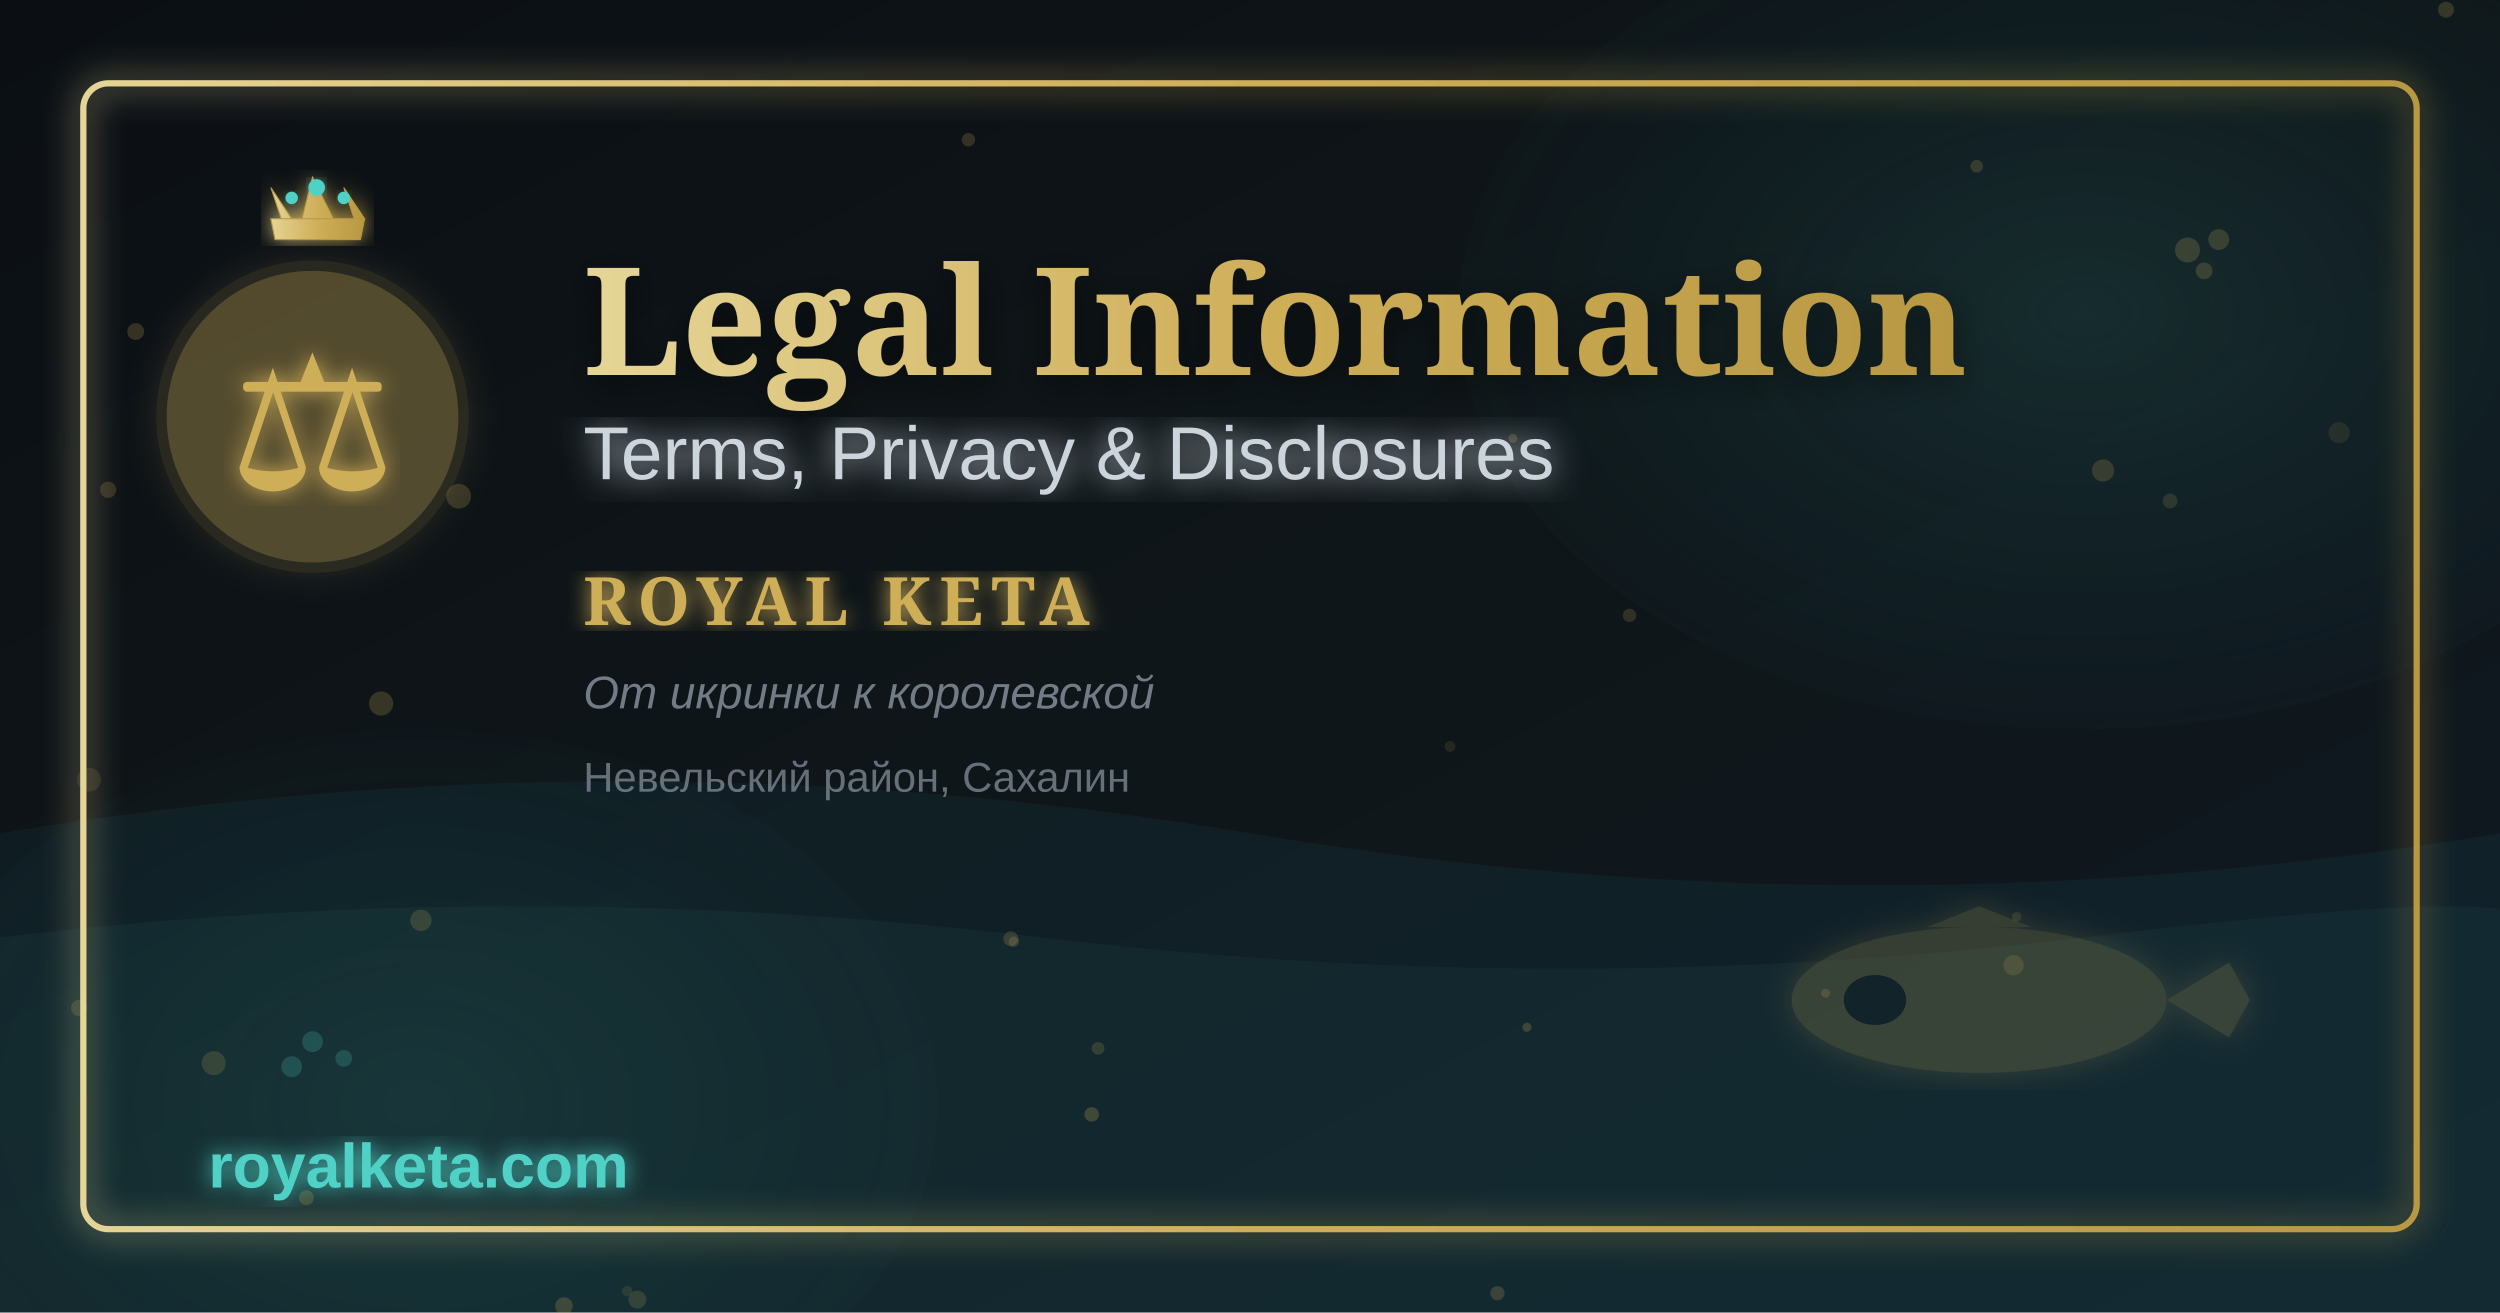
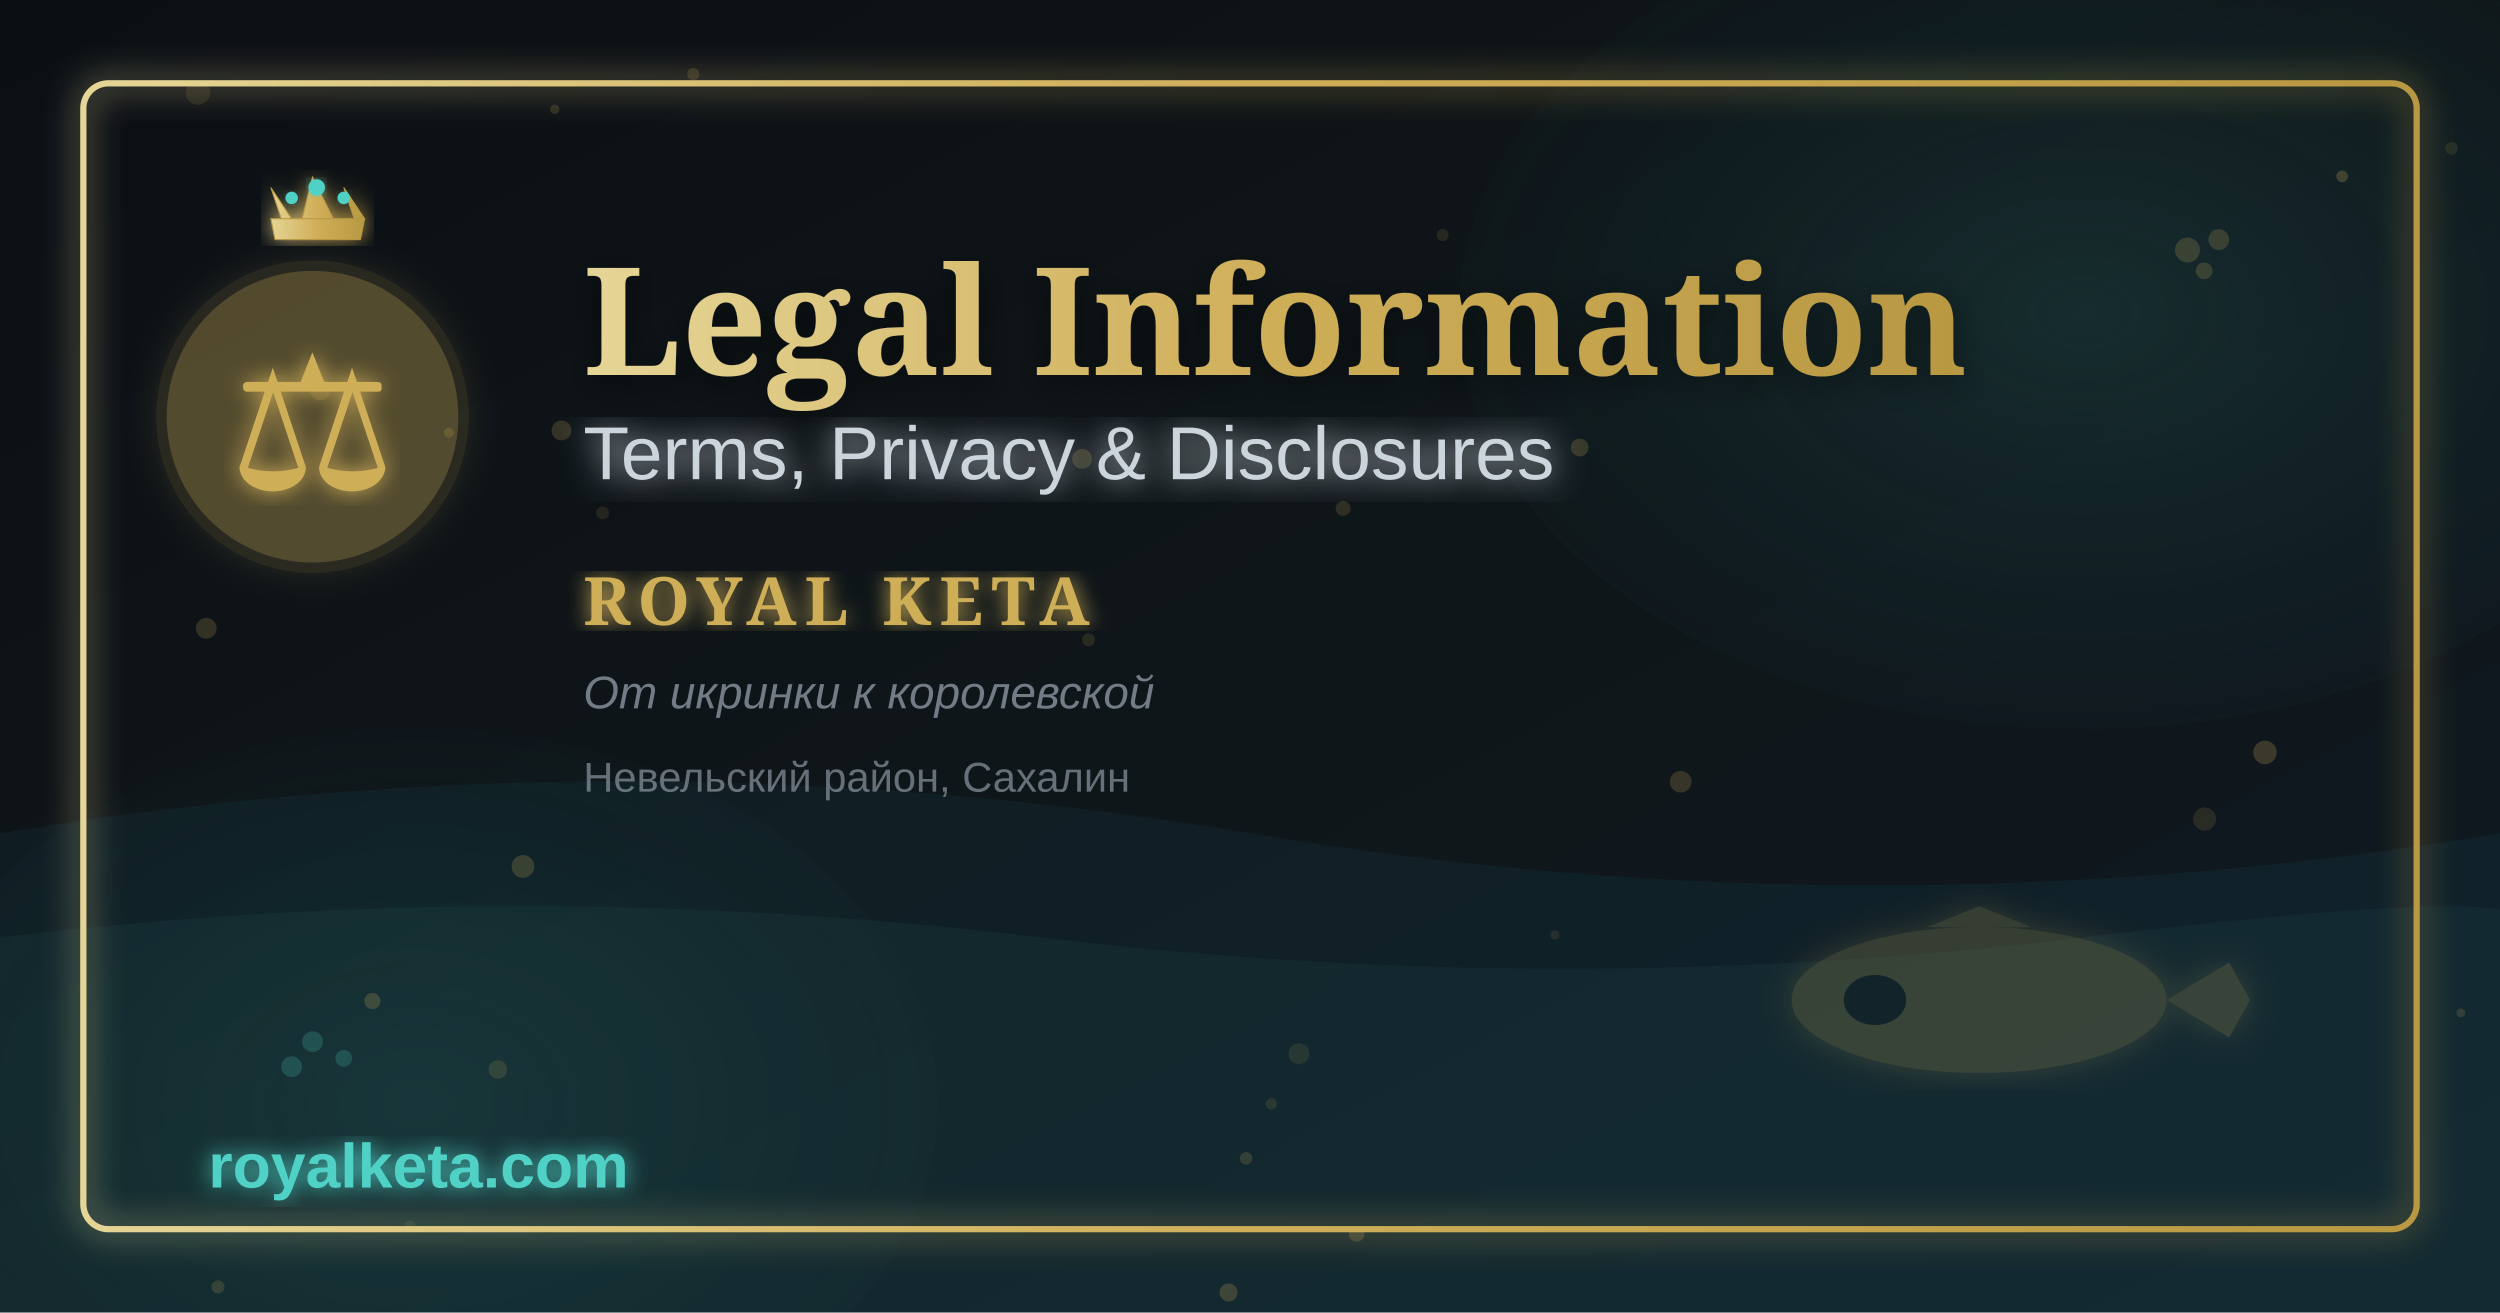
<svg xmlns="http://www.w3.org/2000/svg" width="1200" height="630">
  <defs>
    <linearGradient id="bgGradient" x1="0%" y1="0%" x2="100%" y2="100%">
      <stop offset="0%" style="stop-color:#0B0F14;stop-opacity:1" />
      <stop offset="50%" style="stop-color:#0F1619;stop-opacity:1" />
      <stop offset="100%" style="stop-color:#0F1922;stop-opacity:1" />
    </linearGradient>
    <linearGradient id="goldGradient" x1="0%" y1="0%" x2="100%" y2="0%">
      <stop offset="0%" style="stop-color:#E5D596;stop-opacity:1" />
      <stop offset="50%" style="stop-color:#CFAE58;stop-opacity:1" />
      <stop offset="100%" style="stop-color:#B89842;stop-opacity:1" />
    </linearGradient>
    <radialGradient id="oceanGradient" cx="50%" cy="50%" r="50%">
      <stop offset="0%" style="stop-color:#4FD1C5;stop-opacity:0.3" />
      <stop offset="100%" style="stop-color:#1E90A0;stop-opacity:0.05" />
    </radialGradient>
    <filter id="glow">
      <feGaussianBlur stdDeviation="5" result="coloredBlur" />
      <feMerge>
        <feMergeNode in="coloredBlur" />
        <feMergeNode in="SourceGraphic" />
      </feMerge>
    </filter>
    <filter id="softGlow">
      <feGaussianBlur stdDeviation="8" result="coloredBlur" />
      <feMerge>
        <feMergeNode in="coloredBlur" />
        <feMergeNode in="SourceGraphic" />
      </feMerge>
    </filter>
    <filter id="shadow">
      <feDropShadow dx="0" dy="4" stdDeviation="8" flood-color="#000000" flood-opacity="0.5" />
    </filter>
  </defs>
  <rect width="1200" height="630" fill="url(#bgGradient)" />
  <ellipse cx="1000" cy="150" rx="300" ry="200" fill="url(#oceanGradient)" opacity="0.4" />
  <ellipse cx="200" cy="530" rx="250" ry="180" fill="url(#oceanGradient)" opacity="0.3" />
  <path d="M 0 400 Q 300 350 600 400 T 1200 400 L 1200 630 L 0 630 Z" fill="#1E90A0" opacity="0.08" />
  <path d="M 0 450 Q 250 420 500 450 T 1000 450 T 1200 450 L 1200 630 L 0 630 Z" fill="#4FD1C5" opacity="0.05" />
-   <circle cx="301.025" cy="619.725" r="2.481" fill="#CFAE58" opacity="0.12" />
-   <circle cx="696.007" cy="358.29" r="2.577" fill="#CFAE58" opacity="0.115" />
-   <circle cx="1041.644" cy="240.48" r="3.536" fill="#CFAE58" opacity="0.16" />
-   <circle cx="782.183" cy="295.382" r="3.224" fill="#CFAE58" opacity="0.173" />
-   <circle cx="485.208" cy="450.604" r="3.575" fill="#CFAE58" opacity="0.194" />
-   <circle cx="202.043" cy="441.768" r="5.143" fill="#CFAE58" opacity="0.194" />
-   <circle cx="42.725" cy="374.237" r="5.722" fill="#CFAE58" opacity="0.127" />
-   <circle cx="1009.451" cy="225.848" r="5.326" fill="#CFAE58" opacity="0.194" />
-   <circle cx="102.596" cy="510.317" r="5.766" fill="#CFAE58" opacity="0.175" />
-   <circle cx="65.137" cy="159.147" r="4.04" fill="#CFAE58" opacity="0.211" />
-   <circle cx="966.505" cy="463.323" r="4.878" fill="#CFAE58" opacity="0.157" />
-   <circle cx="968.046" cy="440.029" r="2.317" fill="#CFAE58" opacity="0.131" />
-   <circle cx="876.261" cy="476.724" r="2.145" fill="#CFAE58" opacity="0.176" />
-   <circle cx="1174.097" cy="4.684" r="3.837" fill="#CFAE58" opacity="0.202" />
-   <circle cx="147.077" cy="574.893" r="3.578" fill="#CFAE58" opacity="0.219" />
-   <circle cx="51.897" cy="235.097" r="3.902" fill="#CFAE58" opacity="0.192" />
-   <circle cx="718.78" cy="620.734" r="3.429" fill="#CFAE58" opacity="0.21" />
-   <circle cx="732.913" cy="493.101" r="2.185" fill="#CFAE58" opacity="0.227" />
-   <circle cx="524.003" cy="534.899" r="3.477" fill="#CFAE58" opacity="0.245" />
-   <circle cx="305.96" cy="623.82" r="4.314" fill="#CFAE58" opacity="0.175" />
-   <circle cx="1122.771" cy="207.694" r="5.083" fill="#CFAE58" opacity="0.102" />
-   <circle cx="270.702" cy="626.888" r="4.22" fill="#CFAE58" opacity="0.218" />
-   <circle cx="486.653" cy="452.025" r="2.486" fill="#CFAE58" opacity="0.175" />
-   <circle cx="182.931" cy="337.691" r="5.819" fill="#CFAE58" opacity="0.212" />
-   <circle cx="726.169" cy="210.43" r="2.136" fill="#CFAE58" opacity="0.205" />
-   <circle cx="37.914" cy="483.807" r="3.851" fill="#CFAE58" opacity="0.165" />
-   <circle cx="220.171" cy="238.191" r="5.947" fill="#CFAE58" opacity="0.209" />
-   <circle cx="464.844" cy="67.071" r="3.209" fill="#CFAE58" opacity="0.204" />
-   <circle cx="948.823" cy="79.814" r="3.019" fill="#CFAE58" opacity="0.188" />
-   <circle cx="527.082" cy="503.231" r="3.047" fill="#CFAE58" opacity="0.179" />
+   <circle cx="519.395" cy="220.258" r="4.765" fill="#CFAE58" opacity="0.189" />
+   <circle cx="1176.73" cy="71.196" r="3.055" fill="#CFAE58" opacity="0.118" />
+   <circle cx="104.64" cy="617.695" r="3.133" fill="#CFAE58" opacity="0.172" />
+   <circle cx="746.359" cy="448.803" r="2.201" fill="#CFAE58" opacity="0.11" />
+   <circle cx="522.49" cy="307.082" r="3.131" fill="#CFAE58" opacity="0.138" />
+   <circle cx="95.02" cy="44.393" r="5.892" fill="#CFAE58" opacity="0.119" />
+   <circle cx="692.453" cy="112.793" r="2.891" fill="#CFAE58" opacity="0.132" />
+   <circle cx="651.188" cy="592.284" r="3.724" fill="#CFAE58" opacity="0.205" />
+   <circle cx="99.009" cy="301.609" r="4.993" fill="#CFAE58" opacity="0.198" />
+   <circle cx="289.249" cy="246.174" r="3.101" fill="#CFAE58" opacity="0.115" />
+   <circle cx="1058.19" cy="393.11" r="5.56" fill="#CFAE58" opacity="0.131" />
+   <circle cx="610.254" cy="529.865" r="2.704" fill="#CFAE58" opacity="0.125" />
+   <circle cx="806.75" cy="375.234" r="5.197" fill="#CFAE58" opacity="0.205" />
+   <circle cx="238.97" cy="513.34" r="4.456" fill="#CFAE58" opacity="0.158" />
+   <circle cx="332.786" cy="35.576" r="2.924" fill="#CFAE58" opacity="0.171" />
+   <circle cx="215.502" cy="207.704" r="2.371" fill="#CFAE58" opacity="0.177" />
+   <circle cx="589.695" cy="620.389" r="4.334" fill="#CFAE58" opacity="0.223" />
+   <circle cx="178.754" cy="480.496" r="3.857" fill="#CFAE58" opacity="0.222" />
+   <circle cx="623.514" cy="505.763" r="5.024" fill="#CFAE58" opacity="0.11" />
+   <circle cx="251.021" cy="415.908" r="5.454" fill="#CFAE58" opacity="0.214" />
+   <circle cx="196.816" cy="588.628" r="2.608" fill="#CFAE58" opacity="0.104" />
+   <circle cx="266.298" cy="52.453" r="2.249" fill="#CFAE58" opacity="0.17" />
+   <circle cx="1181.179" cy="486.164" r="2.083" fill="#CFAE58" opacity="0.171" />
+   <circle cx="758.264" cy="214.819" r="4.257" fill="#CFAE58" opacity="0.204" />
+   <circle cx="598.121" cy="556.002" r="2.999" fill="#CFAE58" opacity="0.175" />
+   <circle cx="644.686" cy="244.076" r="3.586" fill="#CFAE58" opacity="0.166" />
+   <circle cx="1087.172" cy="361.175" r="5.646" fill="#CFAE58" opacity="0.227" />
+   <circle cx="153.749" cy="187.096" r="5.05" fill="#CFAE58" opacity="0.184" />
+   <circle cx="1124.255" cy="84.66" r="2.809" fill="#CFAE58" opacity="0.246" />
+   <circle cx="269.51" cy="206.608" r="4.767" fill="#CFAE58" opacity="0.204" />
  <rect x="40" y="40" width="1120" height="550" fill="none" stroke="url(#goldGradient)" stroke-width="3" rx="12" filter="url(#softGlow)" />
  <circle cx="150" cy="200" r="75" fill="#CFAE58" opacity="0.15" filter="url(#softGlow)" />
  <circle cx="150" cy="200" r="70" fill="#CFAE58" opacity="0.25" />
  <text x="150" y="235" font-size="90" text-anchor="middle" fill="#CFAE58" filter="url(#glow)">⚖️</text>
  <g transform="translate(100, 70)">
    <path d="M 30 20 L 40 35 L 35 35 Z M 50 15 L 60 35 L 45 35 Z M 65 20 L 75 35 L 70 35 Z M 30 35 L 75 35 L 73 45 L 32 45 Z" fill="url(#goldGradient)" filter="url(#glow)" stroke="#B89842" stroke-width="0.5" />
    <circle cx="40" cy="25" r="3" fill="#4FD1C5" filter="url(#glow)" />
    <circle cx="52" cy="20" r="4" fill="#4FD1C5" filter="url(#glow)" />
    <circle cx="65" cy="25" r="3" fill="#4FD1C5" filter="url(#glow)" />
  </g>
  <text x="280" y="180" font-family="Georgia, serif" font-size="72" font-weight="bold" fill="url(#goldGradient)" filter="url(#shadow)">Legal Information</text>
  <text x="280" y="230" font-family="Arial, sans-serif" font-size="36" fill="#D6DEE6" opacity="0.95" filter="url(#softGlow)">Terms, Privacy &amp; Disclosures</text>
  <text x="280" y="300" font-family="Georgia, serif" font-size="32" font-weight="bold" fill="#CFAE58" letter-spacing="4" filter="url(#glow)">ROYAL KETA</text>
  <text x="280" y="340" font-family="Arial, sans-serif" font-size="22" font-style="italic" fill="#8B95A1" opacity="0.8">От икринки к королевской</text>
  <text x="280" y="380" font-family="Arial, sans-serif" font-size="20" fill="#8B95A1" opacity="0.7">Невельский район, Сахалин</text>
  <text x="100" y="570" font-family="Arial, sans-serif" font-size="30" font-weight="bold" fill="#4FD1C5" filter="url(#glow)">royalketa.com</text>
  <g transform="translate(950, 480)" opacity="0.2" filter="url(#softGlow)">
    <ellipse cx="0" cy="0" rx="90" ry="35" fill="#CFAE58" />
    <path d="M 90 0 L 120 -18 L 130 0 L 120 18 Z" fill="#CFAE58" />
    <path d="M -25 -35 L 0 -45 L 25 -35 Z" fill="#CFAE58" />
    <ellipse cx="-50" cy="0" rx="15" ry="12" fill="#0B0F14" />
  </g>
  <g opacity="0.2">
    <circle cx="1050" cy="120" r="6" fill="#CFAE58" />
    <circle cx="1065" cy="115" r="5" fill="#CFAE58" />
    <circle cx="1058" cy="130" r="4" fill="#CFAE58" />
    <circle cx="150" cy="500" r="5" fill="#4FD1C5" />
    <circle cx="165" cy="508" r="4" fill="#4FD1C5" />
    <circle cx="140" cy="512" r="5" fill="#4FD1C5" />
  </g>
</svg>
